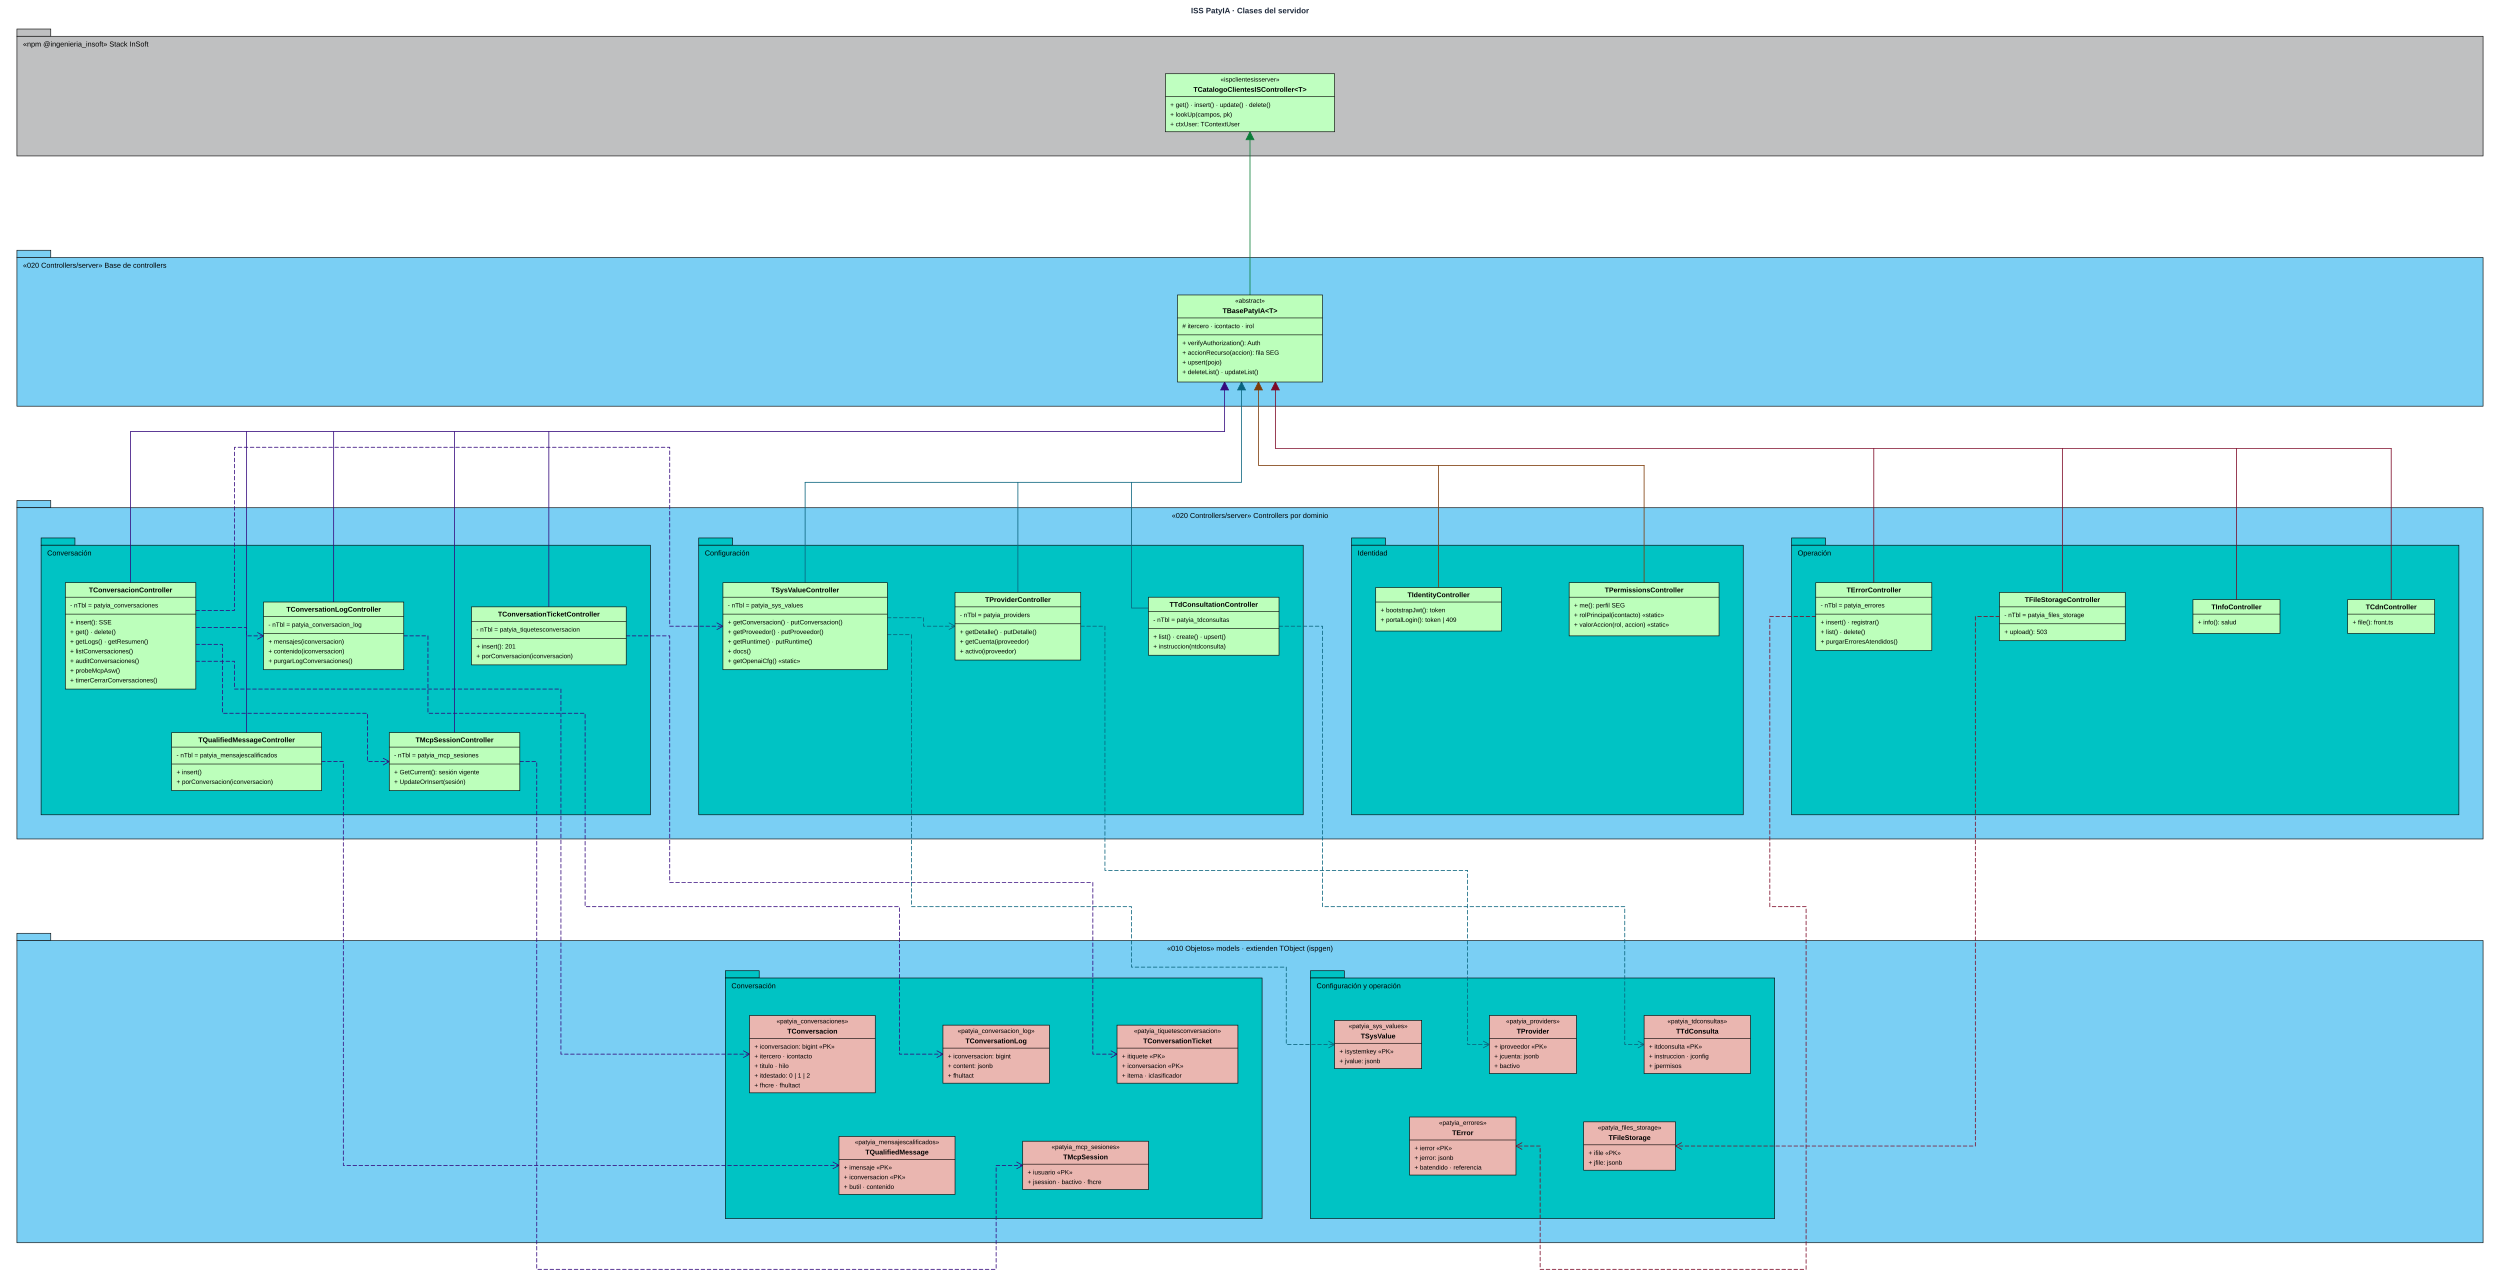
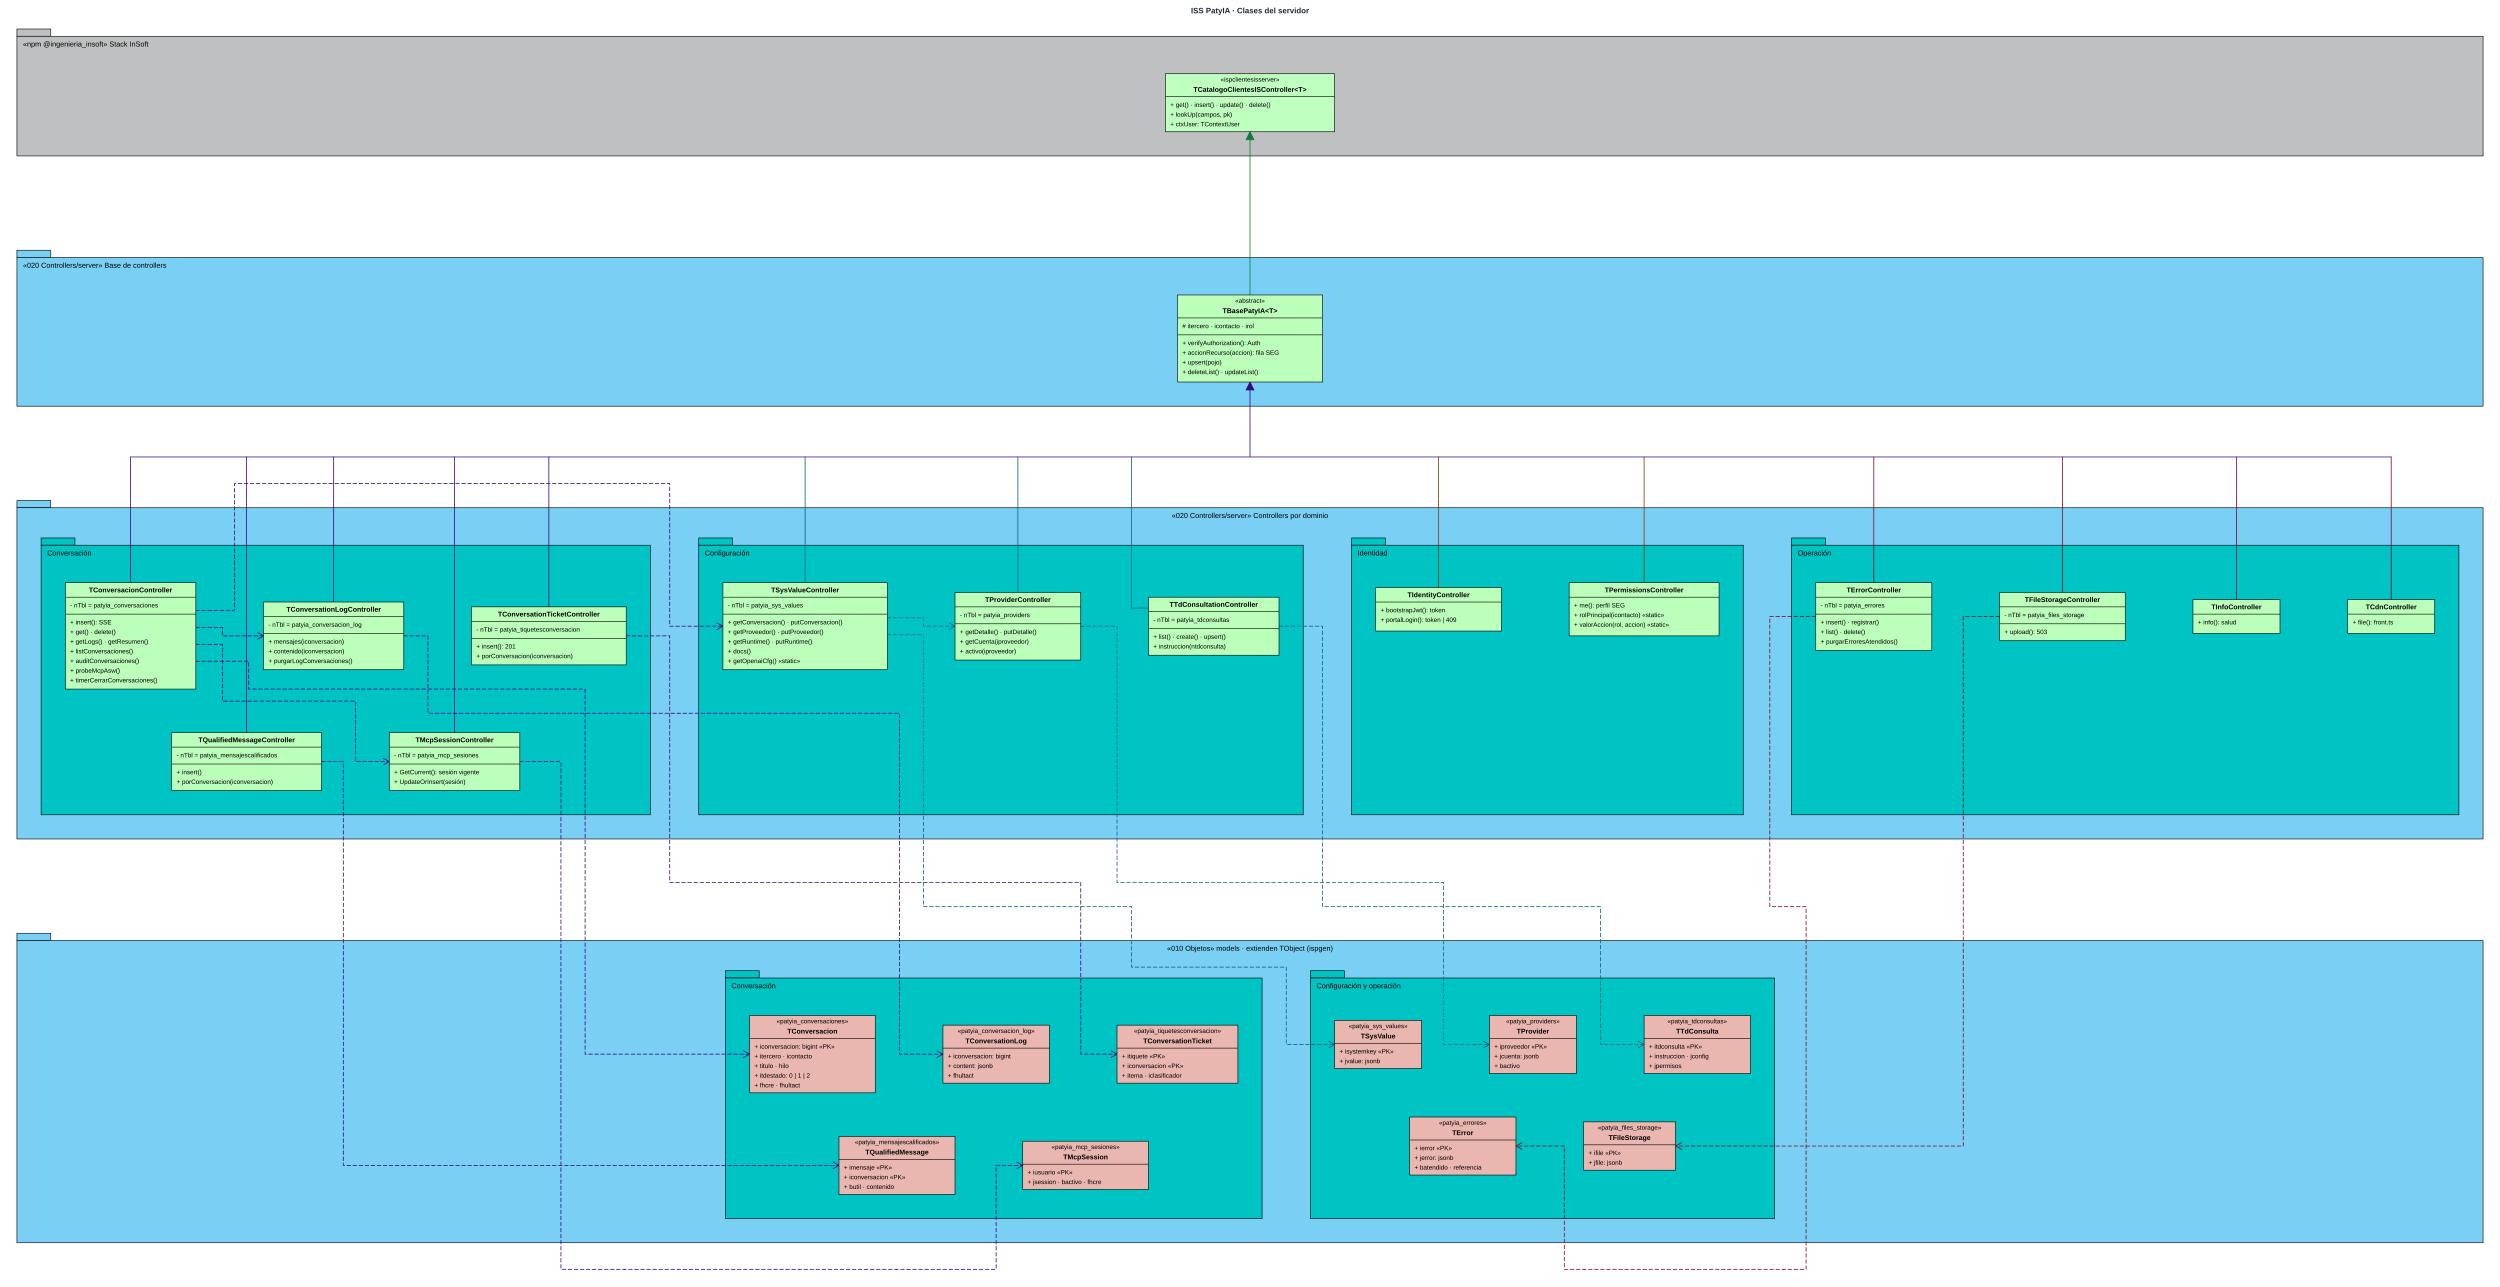
<svg xmlns="http://www.w3.org/2000/svg" style="background:#FFFFFF" part="canvas" class="cls-svg" role="img" viewBox="0 0 4136 2128" preserveAspectRatio="xMidYMid meet" aria-label="ISS PatyIA · Clases del servidor">
  <text x="2068" y="22" text-anchor="middle" fill="#1e293b" font-size="13" font-weight="600" font-family="Tahoma,Arial,sans-serif">ISS PatyIA · Clases del servidor</text>
  <g class="cls-pkgs">
    <rect x="28" y="48" width="56" height="12" fill="#BFC0C1" stroke="#000000" stroke-width="1" class="cls-pkg__tab" />
    <rect x="28" y="60" width="4080" height="198" fill="#BFC0C1" stroke="#000000" stroke-width="1" class="cls-pkg" />
    <text x="38" y="77" text-anchor="start" fill="#000000" font-size="12" font-family="Tahoma,Arial,sans-serif">«npm @ingenieria_insoft» Stack InSoft</text>
    <rect x="28" y="414" width="56" height="12" fill="#7ACFF4" stroke="#000000" stroke-width="1" class="cls-pkg__tab" />
    <rect x="28" y="426" width="4080" height="246" fill="#7ACFF4" stroke="#000000" stroke-width="1" class="cls-pkg" />
    <text x="38" y="443" text-anchor="start" fill="#000000" font-size="12" font-family="Tahoma,Arial,sans-serif">«020 Controllers/server» Base de controllers</text>
    <rect x="28" y="828" width="56" height="12" fill="#7ACFF4" stroke="#000000" stroke-width="1" class="cls-pkg__tab" />
    <rect x="28" y="840" width="4080" height="548" fill="#7ACFF4" stroke="#000000" stroke-width="1" class="cls-pkg" />
    <text x="2068" y="857" text-anchor="middle" fill="#000000" font-size="12" font-family="Tahoma,Arial,sans-serif">«020 Controllers/server» Controllers por dominio</text>
    <rect x="28" y="1544" width="56" height="12" fill="#7ACFF4" stroke="#000000" stroke-width="1" class="cls-pkg__tab" />
    <rect x="28" y="1556" width="4080" height="500" fill="#7ACFF4" stroke="#000000" stroke-width="1" class="cls-pkg" />
    <text x="2068" y="1573" text-anchor="middle" fill="#000000" font-size="12" font-family="Tahoma,Arial,sans-serif">«010 Objetos» models · extienden TObject (ispgen)</text>
    <rect x="68" y="890" width="56" height="12" fill="#00C3C4" stroke="#000000" stroke-width="1" class="cls-pkg__tab" />
    <rect x="68" y="902" width="1008" height="446" fill="#00C3C4" stroke="#000000" stroke-width="1" class="cls-pkg" />
    <text x="78" y="919" text-anchor="start" fill="#000000" font-size="12" font-family="Tahoma,Arial,sans-serif">Conversación</text>
    <rect x="1156" y="890" width="56" height="12" fill="#00C3C4" stroke="#000000" stroke-width="1" class="cls-pkg__tab" />
    <rect x="1156" y="902" width="1000" height="446" fill="#00C3C4" stroke="#000000" stroke-width="1" class="cls-pkg" />
    <text x="1166" y="919" text-anchor="start" fill="#000000" font-size="12" font-family="Tahoma,Arial,sans-serif">Configuración</text>
    <rect x="2236" y="890" width="56" height="12" fill="#00C3C4" stroke="#000000" stroke-width="1" class="cls-pkg__tab" />
    <rect x="2236" y="902" width="648" height="446" fill="#00C3C4" stroke="#000000" stroke-width="1" class="cls-pkg" />
    <text x="2246" y="919" text-anchor="start" fill="#000000" font-size="12" font-family="Tahoma,Arial,sans-serif">Identidad</text>
    <rect x="2964" y="890" width="56" height="12" fill="#00C3C4" stroke="#000000" stroke-width="1" class="cls-pkg__tab" />
    <rect x="2964" y="902" width="1104" height="446" fill="#00C3C4" stroke="#000000" stroke-width="1" class="cls-pkg" />
    <text x="2974" y="919" text-anchor="start" fill="#000000" font-size="12" font-family="Tahoma,Arial,sans-serif">Operación</text>
    <rect x="1200" y="1606" width="56" height="12" fill="#00C3C4" stroke="#000000" stroke-width="1" class="cls-pkg__tab" />
    <rect x="1200" y="1618" width="888" height="398" fill="#00C3C4" stroke="#000000" stroke-width="1" class="cls-pkg" />
    <text x="1210" y="1635" text-anchor="start" fill="#000000" font-size="12" font-family="Tahoma,Arial,sans-serif">Conversación</text>
    <rect x="2168" y="1606" width="56" height="12" fill="#00C3C4" stroke="#000000" stroke-width="1" class="cls-pkg__tab" />
    <rect x="2168" y="1618" width="768" height="398" fill="#00C3C4" stroke="#000000" stroke-width="1" class="cls-pkg" />
    <text x="2178" y="1635" text-anchor="start" fill="#000000" font-size="12" font-family="Tahoma,Arial,sans-serif">Configuración y operación</text>
  </g>
  <g class="cls-rel" data-edge-id="r0">
    <path d="M2068,488 V218" fill="none" stroke="#0a7d37" stroke-width="1.3" stroke-linejoin="round" stroke-linecap="round" class="cls-rel__path" />
    <polygon points="0,0 -13.2,-6.6 -13.2,6.6" fill="#0a7d37" stroke="#0a7d37" stroke-width="1.2" transform="translate(2068,218) rotate(270)" class="cls-rel__head" />
  </g>
  <g class="cls-rel" data-edge-id="r1">
-     <path d="M216,964 V714" fill="none" stroke="#350a7d" stroke-width="1.3" stroke-linejoin="round" stroke-linecap="round" class="cls-rel__path" />
+     <path d="M216,964 V756" fill="none" stroke="#350a7d" stroke-width="1.3" stroke-linejoin="round" stroke-linecap="round" class="cls-rel__path" />
  </g>
  <g class="cls-rel" data-edge-id="r2">
-     <path d="M552,996 V714" fill="none" stroke="#350a7d" stroke-width="1.3" stroke-linejoin="round" stroke-linecap="round" class="cls-rel__path" />
+     <path d="M552,996 V756" fill="none" stroke="#350a7d" stroke-width="1.3" stroke-linejoin="round" stroke-linecap="round" class="cls-rel__path" />
  </g>
  <g class="cls-rel" data-edge-id="r3">
-     <path d="M908,1004 V714" fill="none" stroke="#350a7d" stroke-width="1.3" stroke-linejoin="round" stroke-linecap="round" class="cls-rel__path" />
+     <path d="M908,1004 V756" fill="none" stroke="#350a7d" stroke-width="1.3" stroke-linejoin="round" stroke-linecap="round" class="cls-rel__path" />
  </g>
  <g class="cls-rel" data-edge-id="r4">
-     <path d="M408,1212 V714" fill="none" stroke="#350a7d" stroke-width="1.3" stroke-linejoin="round" stroke-linecap="round" class="cls-rel__path" />
+     <path d="M408,1212 V756" fill="none" stroke="#350a7d" stroke-width="1.3" stroke-linejoin="round" stroke-linecap="round" class="cls-rel__path" />
  </g>
  <g class="cls-rel" data-edge-id="r5">
-     <path d="M752,1212 V714" fill="none" stroke="#350a7d" stroke-width="1.3" stroke-linejoin="round" stroke-linecap="round" class="cls-rel__path" />
+     <path d="M752,1212 V756" fill="none" stroke="#350a7d" stroke-width="1.3" stroke-linejoin="round" stroke-linecap="round" class="cls-rel__path" />
  </g>
  <g class="cls-rel" data-edge-id="r6">
-     <path d="M1332,964 V798" fill="none" stroke="#0a647d" stroke-width="1.3" stroke-linejoin="round" stroke-linecap="round" class="cls-rel__path" />
+     <path d="M1332,964 V756" fill="none" stroke="#0a647d" stroke-width="1.3" stroke-linejoin="round" stroke-linecap="round" class="cls-rel__path" />
  </g>
  <g class="cls-rel" data-edge-id="r7">
-     <path d="M1684,980 V798" fill="none" stroke="#0a647d" stroke-width="1.3" stroke-linejoin="round" stroke-linecap="round" class="cls-rel__path" />
+     <path d="M1684,980 V756" fill="none" stroke="#0a647d" stroke-width="1.3" stroke-linejoin="round" stroke-linecap="round" class="cls-rel__path" />
  </g>
  <g class="cls-rel" data-edge-id="r8">
-     <path d="M1900,1006 H1872 V798" fill="none" stroke="#0a647d" stroke-width="1.3" stroke-linejoin="round" stroke-linecap="round" class="cls-rel__path" />
+     <path d="M1900,1006 H1872 V756" fill="none" stroke="#0a647d" stroke-width="1.3" stroke-linejoin="round" stroke-linecap="round" class="cls-rel__path" />
  </g>
  <g class="cls-rel" data-edge-id="r9">
-     <path d="M2380,972 V770" fill="none" stroke="#7d3c0a" stroke-width="1.3" stroke-linejoin="round" stroke-linecap="round" class="cls-rel__path" />
+     <path d="M2380,972 V756" fill="none" stroke="#7d3c0a" stroke-width="1.3" stroke-linejoin="round" stroke-linecap="round" class="cls-rel__path" />
  </g>
  <g class="cls-rel" data-edge-id="r10">
-     <path d="M2720,964 V770" fill="none" stroke="#7d3c0a" stroke-width="1.3" stroke-linejoin="round" stroke-linecap="round" class="cls-rel__path" />
+     <path d="M2720,964 V756" fill="none" stroke="#7d3c0a" stroke-width="1.3" stroke-linejoin="round" stroke-linecap="round" class="cls-rel__path" />
  </g>
  <g class="cls-rel" data-edge-id="r11">
-     <path d="M3100,964 V742" fill="none" stroke="#7d0a27" stroke-width="1.3" stroke-linejoin="round" stroke-linecap="round" class="cls-rel__path" />
+     <path d="M3100,964 V756" fill="none" stroke="#7d0a27" stroke-width="1.3" stroke-linejoin="round" stroke-linecap="round" class="cls-rel__path" />
  </g>
  <g class="cls-rel" data-edge-id="r12">
-     <path d="M3412,980 V742" fill="none" stroke="#7d0a27" stroke-width="1.3" stroke-linejoin="round" stroke-linecap="round" class="cls-rel__path" />
+     <path d="M3412,980 V756" fill="none" stroke="#7d0a27" stroke-width="1.3" stroke-linejoin="round" stroke-linecap="round" class="cls-rel__path" />
  </g>
  <g class="cls-rel" data-edge-id="r13">
-     <path d="M3700,992 V742" fill="none" stroke="#7d0a27" stroke-width="1.3" stroke-linejoin="round" stroke-linecap="round" class="cls-rel__path" />
+     <path d="M3700,992 V756" fill="none" stroke="#7d0a27" stroke-width="1.3" stroke-linejoin="round" stroke-linecap="round" class="cls-rel__path" />
  </g>
  <g class="cls-rel" data-edge-id="r14">
-     <path d="M3956,992 V742" fill="none" stroke="#7d0a27" stroke-width="1.3" stroke-linejoin="round" stroke-linecap="round" class="cls-rel__path" />
+     <path d="M3956,992 V756" fill="none" stroke="#7d0a27" stroke-width="1.3" stroke-linejoin="round" stroke-linecap="round" class="cls-rel__path" />
  </g>
  <g class="cls-rel" data-edge-id="r15">
-     <path d="M324,1038 H408 V1052 H436" fill="none" stroke="#350a7d" stroke-width="1.3" stroke-dasharray="6 4" stroke-linejoin="round" stroke-linecap="round" class="cls-rel__path" />
+     <path d="M324,1038 H368 V1052 H436" fill="none" stroke="#350a7d" stroke-width="1.3" stroke-dasharray="6 4" stroke-linejoin="round" stroke-linecap="round" class="cls-rel__path" />
    <polyline points="-9.9,-5.5 0,0 -9.9,5.5" fill="none" stroke="#350a7d" stroke-width="1.3" stroke-linejoin="round" stroke-linecap="round" transform="translate(436,1052) rotate(0)" class="cls-rel__head" />
  </g>
  <g class="cls-rel" data-edge-id="r16">
-     <path d="M324,1066 H368 V1180 H608 V1260 H644" fill="none" stroke="#350a7d" stroke-width="1.3" stroke-dasharray="6 4" stroke-linejoin="round" stroke-linecap="round" class="cls-rel__path" />
+     <path d="M324,1066 H368 V1160 H588 V1260 H644" fill="none" stroke="#350a7d" stroke-width="1.3" stroke-dasharray="6 4" stroke-linejoin="round" stroke-linecap="round" class="cls-rel__path" />
    <polyline points="-9.9,-5.5 0,0 -9.9,5.5" fill="none" stroke="#350a7d" stroke-width="1.3" stroke-linejoin="round" stroke-linecap="round" transform="translate(644,1260) rotate(0)" class="cls-rel__head" />
  </g>
  <g class="cls-rel" data-edge-id="r17">
-     <path d="M324,1010 H388 V740 H1108 V1036 H1196" fill="none" stroke="#350a7d" stroke-width="1.3" stroke-dasharray="6 4" stroke-linejoin="round" stroke-linecap="round" class="cls-rel__path" />
+     <path d="M324,1010 H388 V800 H1108 V1036 H1196" fill="none" stroke="#350a7d" stroke-width="1.3" stroke-dasharray="6 4" stroke-linejoin="round" stroke-linecap="round" class="cls-rel__path" />
    <polyline points="-9.9,-5.5 0,0 -9.9,5.5" fill="none" stroke="#350a7d" stroke-width="1.3" stroke-linejoin="round" stroke-linecap="round" transform="translate(1196,1036) rotate(0)" class="cls-rel__head" />
  </g>
  <g class="cls-rel" data-edge-id="r18">
    <path d="M1468,1022 H1528 V1036 H1580" fill="none" stroke="#0a647d" stroke-width="1.3" stroke-dasharray="6 4" stroke-linejoin="round" stroke-linecap="round" class="cls-rel__path" />
    <polyline points="-9.9,-5.5 0,0 -9.9,5.5" fill="none" stroke="#0a647d" stroke-width="1.3" stroke-linejoin="round" stroke-linecap="round" transform="translate(1580,1036) rotate(0)" class="cls-rel__head" />
  </g>
  <g class="cls-rel" data-edge-id="r19">
-     <path d="M324,1094 H388 V1140 H928 V1744 H1240" fill="none" stroke="#350a7d" stroke-width="1.3" stroke-dasharray="6 4" stroke-linejoin="round" stroke-linecap="round" class="cls-rel__path" />
+     <path d="M324,1094 H411.5 V1140 H968 V1744 H1240" fill="none" stroke="#350a7d" stroke-width="1.3" stroke-dasharray="6 4" stroke-linejoin="round" stroke-linecap="round" class="cls-rel__path" />
    <polyline points="-9.9,-5.5 0,0 -9.9,5.5" fill="none" stroke="#350a7d" stroke-width="1.3" stroke-linejoin="round" stroke-linecap="round" transform="translate(1240,1744) rotate(0)" class="cls-rel__head" />
  </g>
  <g class="cls-rel" data-edge-id="r20">
-     <path d="M668,1052 H708 V1180 H968 V1500 H1488 V1744 H1560" fill="none" stroke="#350a7d" stroke-width="1.3" stroke-dasharray="6 4" stroke-linejoin="round" stroke-linecap="round" class="cls-rel__path" />
+     <path d="M668,1052 H708 V1180 H1488 V1744 H1560" fill="none" stroke="#350a7d" stroke-width="1.3" stroke-dasharray="6 4" stroke-linejoin="round" stroke-linecap="round" class="cls-rel__path" />
    <polyline points="-9.9,-5.5 0,0 -9.9,5.5" fill="none" stroke="#350a7d" stroke-width="1.3" stroke-linejoin="round" stroke-linecap="round" transform="translate(1560,1744) rotate(0)" class="cls-rel__head" />
  </g>
  <g class="cls-rel" data-edge-id="r21">
-     <path d="M1036,1052 H1108 V1460 H1808 V1744 H1848" fill="none" stroke="#350a7d" stroke-width="1.3" stroke-dasharray="6 4" stroke-linejoin="round" stroke-linecap="round" class="cls-rel__path" />
+     <path d="M1036,1052 H1108 V1460 H1788 V1744 H1848" fill="none" stroke="#350a7d" stroke-width="1.3" stroke-dasharray="6 4" stroke-linejoin="round" stroke-linecap="round" class="cls-rel__path" />
    <polyline points="-9.9,-5.5 0,0 -9.9,5.5" fill="none" stroke="#350a7d" stroke-width="1.3" stroke-linejoin="round" stroke-linecap="round" transform="translate(1848,1744) rotate(0)" class="cls-rel__head" />
  </g>
  <g class="cls-rel" data-edge-id="r22">
    <path d="M532,1260 H568 V1928 H1388" fill="none" stroke="#350a7d" stroke-width="1.3" stroke-dasharray="6 4" stroke-linejoin="round" stroke-linecap="round" class="cls-rel__path" />
    <polyline points="-9.9,-5.5 0,0 -9.9,5.5" fill="none" stroke="#350a7d" stroke-width="1.3" stroke-linejoin="round" stroke-linecap="round" transform="translate(1388,1928) rotate(0)" class="cls-rel__head" />
  </g>
  <g class="cls-rel" data-edge-id="r23">
-     <path d="M860,1260 H888 V2100 H1648 V1928 H1692" fill="none" stroke="#350a7d" stroke-width="1.3" stroke-dasharray="6 4" stroke-linejoin="round" stroke-linecap="round" class="cls-rel__path" />
+     <path d="M860,1260 H928 V2100 H1648 V1928 H1692" fill="none" stroke="#350a7d" stroke-width="1.3" stroke-dasharray="6 4" stroke-linejoin="round" stroke-linecap="round" class="cls-rel__path" />
    <polyline points="-9.9,-5.5 0,0 -9.9,5.5" fill="none" stroke="#350a7d" stroke-width="1.3" stroke-linejoin="round" stroke-linecap="round" transform="translate(1692,1928) rotate(0)" class="cls-rel__head" />
  </g>
  <g class="cls-rel" data-edge-id="r24">
-     <path d="M1468,1050 H1508 V1500 H1872 V1600 H2128 V1728 H2208" fill="none" stroke="#0a647d" stroke-width="1.3" stroke-dasharray="6 4" stroke-linejoin="round" stroke-linecap="round" class="cls-rel__path" />
+     <path d="M1468,1050 H1528 V1500 H1872 V1600 H2128 V1728 H2208" fill="none" stroke="#0a647d" stroke-width="1.3" stroke-dasharray="6 4" stroke-linejoin="round" stroke-linecap="round" class="cls-rel__path" />
    <polyline points="-9.9,-5.5 0,0 -9.9,5.5" fill="none" stroke="#0a647d" stroke-width="1.3" stroke-linejoin="round" stroke-linecap="round" transform="translate(2208,1728) rotate(0)" class="cls-rel__head" />
  </g>
  <g class="cls-rel" data-edge-id="r25">
-     <path d="M1788,1036 H1828 V1440 H2428 V1728 H2464" fill="none" stroke="#0a647d" stroke-width="1.3" stroke-dasharray="6 4" stroke-linejoin="round" stroke-linecap="round" class="cls-rel__path" />
+     <path d="M1788,1036 H1848 V1460 H2388 V1728 H2464" fill="none" stroke="#0a647d" stroke-width="1.3" stroke-dasharray="6 4" stroke-linejoin="round" stroke-linecap="round" class="cls-rel__path" />
    <polyline points="-9.9,-5.5 0,0 -9.9,5.5" fill="none" stroke="#0a647d" stroke-width="1.3" stroke-linejoin="round" stroke-linecap="round" transform="translate(2464,1728) rotate(0)" class="cls-rel__head" />
  </g>
  <g class="cls-rel" data-edge-id="r26">
-     <path d="M2116,1036 H2188 V1500 H2688 V1728 H2720" fill="none" stroke="#0a647d" stroke-width="1.3" stroke-dasharray="6 4" stroke-linejoin="round" stroke-linecap="round" class="cls-rel__path" />
+     <path d="M2116,1036 H2188 V1500 H2648 V1728 H2720" fill="none" stroke="#0a647d" stroke-width="1.3" stroke-dasharray="6 4" stroke-linejoin="round" stroke-linecap="round" class="cls-rel__path" />
    <polyline points="-9.9,-5.5 0,0 -9.9,5.5" fill="none" stroke="#0a647d" stroke-width="1.3" stroke-linejoin="round" stroke-linecap="round" transform="translate(2720,1728) rotate(0)" class="cls-rel__head" />
  </g>
  <g class="cls-rel" data-edge-id="r27">
-     <path d="M3004,1020 H2928 V1500 H2988 V2100 H2548 V1896 H2508" fill="none" stroke="#7d0a27" stroke-width="1.3" stroke-dasharray="6 4" stroke-linejoin="round" stroke-linecap="round" class="cls-rel__path" />
+     <path d="M3004,1020 H2928 V1500 H2988 V2100 H2588 V1896 H2508" fill="none" stroke="#7d0a27" stroke-width="1.3" stroke-dasharray="6 4" stroke-linejoin="round" stroke-linecap="round" class="cls-rel__path" />
    <polyline points="-9.9,-5.5 0,0 -9.9,5.5" fill="none" stroke="#7d0a27" stroke-width="1.3" stroke-linejoin="round" stroke-linecap="round" transform="translate(2508,1896) rotate(180)" class="cls-rel__head" />
  </g>
  <g class="cls-rel" data-edge-id="r28">
-     <path d="M3308,1020 H3268 V1896 H2772" fill="none" stroke="#7d0a27" stroke-width="1.3" stroke-dasharray="6 4" stroke-linejoin="round" stroke-linecap="round" class="cls-rel__path" />
+     <path d="M3308,1020 H3248 V1896 H2772" fill="none" stroke="#7d0a27" stroke-width="1.3" stroke-dasharray="6 4" stroke-linejoin="round" stroke-linecap="round" class="cls-rel__path" />
    <polyline points="-9.9,-5.5 0,0 -9.9,5.5" fill="none" stroke="#7d0a27" stroke-width="1.3" stroke-linejoin="round" stroke-linecap="round" transform="translate(2772,1896) rotate(180)" class="cls-rel__head" />
  </g>
-   <g class="cls-rel" data-edge-id="base::pkg-conv::bus">
-     <path d="M216,714 H2026 H2026 V632" fill="none" stroke="#350a7d" stroke-width="1.3" stroke-linejoin="round" stroke-linecap="round" class="cls-rel__path" />
-     <polygon points="0,0 -13.2,-6.6 -13.2,6.6" fill="#350a7d" stroke="#350a7d" stroke-width="1.2" transform="translate(2026,632) rotate(270)" class="cls-rel__head" />
-   </g>
-   <g class="cls-rel" data-edge-id="base::pkg-cfg::bus">
-     <path d="M1332,798 H2054 H2054 V632" fill="none" stroke="#0a647d" stroke-width="1.3" stroke-linejoin="round" stroke-linecap="round" class="cls-rel__path" />
-     <polygon points="0,0 -13.2,-6.6 -13.2,6.6" fill="#0a647d" stroke="#0a647d" stroke-width="1.2" transform="translate(2054,632) rotate(270)" class="cls-rel__head" />
-   </g>
-   <g class="cls-rel" data-edge-id="base::pkg-ident::bus">
-     <path d="M2082,770 H2720 H2082 V632" fill="none" stroke="#7d3c0a" stroke-width="1.3" stroke-linejoin="round" stroke-linecap="round" class="cls-rel__path" />
-     <polygon points="0,0 -13.2,-6.6 -13.2,6.6" fill="#7d3c0a" stroke="#7d3c0a" stroke-width="1.2" transform="translate(2082,632) rotate(270)" class="cls-rel__head" />
-   </g>
-   <g class="cls-rel" data-edge-id="base::pkg-ops::bus">
-     <path d="M2110,742 H3956 H2110 V632" fill="none" stroke="#7d0a27" stroke-width="1.3" stroke-linejoin="round" stroke-linecap="round" class="cls-rel__path" />
-     <polygon points="0,0 -13.2,-6.6 -13.2,6.6" fill="#7d0a27" stroke="#7d0a27" stroke-width="1.2" transform="translate(2110,632) rotate(270)" class="cls-rel__head" />
+   <g class="cls-rel" data-edge-id="base::bus">
+     <path d="M216,756 H3956 H2068 V632" fill="none" stroke="#350a7d" stroke-width="1.3" stroke-linejoin="round" stroke-linecap="round" class="cls-rel__path" />
+     <polygon points="0,0 -13.2,-6.6 -13.2,6.6" fill="#350a7d" stroke="#350a7d" stroke-width="1.2" transform="translate(2068,632) rotate(270)" class="cls-rel__head" />
  </g>
  <g class="cls-node cls-node--vp" data-node-id="catalogo">
    <rect x="1928" y="122" width="280" height="96" fill="#BFFFC0" stroke="#000000" stroke-width="1" class="cls-node__box" />
    <line x1="1928" y1="160" x2="2208" y2="160" stroke="#000000" stroke-width="1" class="cls-node__divider" />
    <text x="2068" y="135" text-anchor="middle" fill="#000000" font-size="10.5" font-family="Tahoma,Arial,sans-serif">«ispclientesisserver»</text>
    <text x="2068" y="152" text-anchor="middle" fill="#000000" font-size="11.5" font-weight="700" font-family="Tahoma,Arial,sans-serif">TCatalogoClientesISController&lt;T&gt;</text>
    <text x="1936" y="174" dominant-baseline="middle" fill="#000000" font-size="10.5" font-family="Tahoma,Arial,sans-serif">+ get() · insert() · update() · delete()</text>
    <text x="1936" y="190" dominant-baseline="middle" fill="#000000" font-size="10.5" font-family="Tahoma,Arial,sans-serif">+ lookUp(campos, pk)</text>
    <text x="1936" y="206" dominant-baseline="middle" fill="#000000" font-size="10.5" font-family="Tahoma,Arial,sans-serif">+ ctxUser: TContextUser</text>
  </g>
  <g class="cls-node cls-node--vp" data-node-id="base">
    <rect x="1948" y="488" width="240" height="144" fill="#BCFFBB" stroke="#000000" stroke-width="1" class="cls-node__box" />
    <line x1="1948" y1="526" x2="2188" y2="526" stroke="#000000" stroke-width="1" class="cls-node__divider" />
    <line x1="1948" y1="554" x2="2188" y2="554" stroke="#000000" stroke-width="1" class="cls-node__divider" />
    <text x="2068" y="501" text-anchor="middle" fill="#000000" font-size="10.5" font-family="Tahoma,Arial,sans-serif">«abstract»</text>
    <text x="2068" y="518" text-anchor="middle" fill="#000000" font-size="11.5" font-weight="700" font-family="Tahoma,Arial,sans-serif">TBasePatyIA&lt;T&gt;</text>
    <text x="1956" y="540" dominant-baseline="middle" fill="#000000" font-size="10.5" font-family="Tahoma,Arial,sans-serif"># itercero · icontacto · irol</text>
    <text x="1956" y="568" dominant-baseline="middle" fill="#000000" font-size="10.5" font-family="Tahoma,Arial,sans-serif">+ verifyAuthorization(): Auth</text>
    <text x="1956" y="584" dominant-baseline="middle" fill="#000000" font-size="10.5" font-family="Tahoma,Arial,sans-serif">+ accionRecurso(accion): fila SEG</text>
    <text x="1956" y="600" dominant-baseline="middle" fill="#000000" font-size="10.5" font-family="Tahoma,Arial,sans-serif">+ upsert(pojo)</text>
    <text x="1956" y="616" dominant-baseline="middle" fill="#000000" font-size="10.5" font-family="Tahoma,Arial,sans-serif">+ deleteList() · updateList()</text>
  </g>
  <g class="cls-node cls-node--vp" data-node-id="conv">
    <rect x="108" y="964" width="216" height="176" fill="#BCFFBB" stroke="#000000" stroke-width="1" class="cls-node__box" />
    <line x1="108" y1="988" x2="324" y2="988" stroke="#000000" stroke-width="1" class="cls-node__divider" />
    <line x1="108" y1="1016" x2="324" y2="1016" stroke="#000000" stroke-width="1" class="cls-node__divider" />
    <text x="216" y="980" text-anchor="middle" fill="#000000" font-size="11.5" font-weight="700" font-family="Tahoma,Arial,sans-serif">TConversacionController</text>
    <text x="116" y="1002" dominant-baseline="middle" fill="#000000" font-size="10.5" font-family="Tahoma,Arial,sans-serif">- nTbl = patyia_conversaciones</text>
    <text x="116" y="1030" dominant-baseline="middle" fill="#000000" font-size="10.5" font-family="Tahoma,Arial,sans-serif">+ insert(): SSE</text>
    <text x="116" y="1046" dominant-baseline="middle" fill="#000000" font-size="10.5" font-family="Tahoma,Arial,sans-serif">+ get() · delete()</text>
    <text x="116" y="1062" dominant-baseline="middle" fill="#000000" font-size="10.5" font-family="Tahoma,Arial,sans-serif">+ getLogs() · getResumen()</text>
    <text x="116" y="1078" dominant-baseline="middle" fill="#000000" font-size="10.5" font-family="Tahoma,Arial,sans-serif">+ listConversaciones()</text>
    <text x="116" y="1094" dominant-baseline="middle" fill="#000000" font-size="10.5" font-family="Tahoma,Arial,sans-serif">+ auditConversaciones()</text>
    <text x="116" y="1110" dominant-baseline="middle" fill="#000000" font-size="10.5" font-family="Tahoma,Arial,sans-serif">+ probeMcpAsw()</text>
    <text x="116" y="1126" dominant-baseline="middle" fill="#000000" font-size="10.5" font-family="Tahoma,Arial,sans-serif">+ timerCerrarConversaciones()</text>
  </g>
  <g class="cls-node cls-node--vp" data-node-id="log">
    <rect x="436" y="996" width="232" height="112" fill="#BCFFBB" stroke="#000000" stroke-width="1" class="cls-node__box" />
    <line x1="436" y1="1020" x2="668" y2="1020" stroke="#000000" stroke-width="1" class="cls-node__divider" />
    <line x1="436" y1="1048" x2="668" y2="1048" stroke="#000000" stroke-width="1" class="cls-node__divider" />
    <text x="552" y="1012" text-anchor="middle" fill="#000000" font-size="11.5" font-weight="700" font-family="Tahoma,Arial,sans-serif">TConversationLogController</text>
    <text x="444" y="1034" dominant-baseline="middle" fill="#000000" font-size="10.5" font-family="Tahoma,Arial,sans-serif">- nTbl = patyia_conversacion_log</text>
    <text x="444" y="1062" dominant-baseline="middle" fill="#000000" font-size="10.5" font-family="Tahoma,Arial,sans-serif">+ mensajes(iconversacion)</text>
    <text x="444" y="1078" dominant-baseline="middle" fill="#000000" font-size="10.5" font-family="Tahoma,Arial,sans-serif">+ contenido(iconversacion)</text>
    <text x="444" y="1094" dominant-baseline="middle" fill="#000000" font-size="10.5" font-family="Tahoma,Arial,sans-serif">+ purgarLogConversaciones()</text>
  </g>
  <g class="cls-node cls-node--vp" data-node-id="tiq">
    <rect x="780" y="1004" width="256" height="96" fill="#BCFFBB" stroke="#000000" stroke-width="1" class="cls-node__box" />
    <line x1="780" y1="1028" x2="1036" y2="1028" stroke="#000000" stroke-width="1" class="cls-node__divider" />
    <line x1="780" y1="1056" x2="1036" y2="1056" stroke="#000000" stroke-width="1" class="cls-node__divider" />
    <text x="908" y="1020" text-anchor="middle" fill="#000000" font-size="11.5" font-weight="700" font-family="Tahoma,Arial,sans-serif">TConversationTicketController</text>
    <text x="788" y="1042" dominant-baseline="middle" fill="#000000" font-size="10.5" font-family="Tahoma,Arial,sans-serif">- nTbl = patyia_tiquetesconversacion</text>
    <text x="788" y="1070" dominant-baseline="middle" fill="#000000" font-size="10.5" font-family="Tahoma,Arial,sans-serif">+ insert(): 201</text>
    <text x="788" y="1086" dominant-baseline="middle" fill="#000000" font-size="10.5" font-family="Tahoma,Arial,sans-serif">+ porConversacion(iconversacion)</text>
  </g>
  <g class="cls-node cls-node--vp" data-node-id="msg">
    <rect x="284" y="1212" width="248" height="96" fill="#BCFFBB" stroke="#000000" stroke-width="1" class="cls-node__box" />
    <line x1="284" y1="1236" x2="532" y2="1236" stroke="#000000" stroke-width="1" class="cls-node__divider" />
    <line x1="284" y1="1264" x2="532" y2="1264" stroke="#000000" stroke-width="1" class="cls-node__divider" />
    <text x="408" y="1228" text-anchor="middle" fill="#000000" font-size="11.5" font-weight="700" font-family="Tahoma,Arial,sans-serif">TQualifiedMessageController</text>
    <text x="292" y="1250" dominant-baseline="middle" fill="#000000" font-size="10.5" font-family="Tahoma,Arial,sans-serif">- nTbl = patyia_mensajescalificados</text>
    <text x="292" y="1278" dominant-baseline="middle" fill="#000000" font-size="10.5" font-family="Tahoma,Arial,sans-serif">+ insert()</text>
    <text x="292" y="1294" dominant-baseline="middle" fill="#000000" font-size="10.5" font-family="Tahoma,Arial,sans-serif">+ porConversacion(iconversacion)</text>
  </g>
  <g class="cls-node cls-node--vp" data-node-id="mcp">
    <rect x="644" y="1212" width="216" height="96" fill="#BCFFBB" stroke="#000000" stroke-width="1" class="cls-node__box" />
    <line x1="644" y1="1236" x2="860" y2="1236" stroke="#000000" stroke-width="1" class="cls-node__divider" />
    <line x1="644" y1="1264" x2="860" y2="1264" stroke="#000000" stroke-width="1" class="cls-node__divider" />
    <text x="752" y="1228" text-anchor="middle" fill="#000000" font-size="11.5" font-weight="700" font-family="Tahoma,Arial,sans-serif">TMcpSessionController</text>
    <text x="652" y="1250" dominant-baseline="middle" fill="#000000" font-size="10.5" font-family="Tahoma,Arial,sans-serif">- nTbl = patyia_mcp_sesiones</text>
    <text x="652" y="1278" dominant-baseline="middle" fill="#000000" font-size="10.5" font-family="Tahoma,Arial,sans-serif">+ GetCurrent(): sesión vigente</text>
    <text x="652" y="1294" dominant-baseline="middle" fill="#000000" font-size="10.5" font-family="Tahoma,Arial,sans-serif">+ UpdateOrInsert(sesión)</text>
  </g>
  <g class="cls-node cls-node--vp" data-node-id="sys">
    <rect x="1196" y="964" width="272" height="144" fill="#BCFFBB" stroke="#000000" stroke-width="1" class="cls-node__box" />
    <line x1="1196" y1="988" x2="1468" y2="988" stroke="#000000" stroke-width="1" class="cls-node__divider" />
    <line x1="1196" y1="1016" x2="1468" y2="1016" stroke="#000000" stroke-width="1" class="cls-node__divider" />
    <text x="1332" y="980" text-anchor="middle" fill="#000000" font-size="11.5" font-weight="700" font-family="Tahoma,Arial,sans-serif">TSysValueController</text>
    <text x="1204" y="1002" dominant-baseline="middle" fill="#000000" font-size="10.5" font-family="Tahoma,Arial,sans-serif">- nTbl = patyia_sys_values</text>
    <text x="1204" y="1030" dominant-baseline="middle" fill="#000000" font-size="10.5" font-family="Tahoma,Arial,sans-serif">+ getConversacion() · putConversacion()</text>
    <text x="1204" y="1046" dominant-baseline="middle" fill="#000000" font-size="10.5" font-family="Tahoma,Arial,sans-serif">+ getProveedor() · putProveedor()</text>
    <text x="1204" y="1062" dominant-baseline="middle" fill="#000000" font-size="10.5" font-family="Tahoma,Arial,sans-serif">+ getRuntime() · putRuntime()</text>
    <text x="1204" y="1078" dominant-baseline="middle" fill="#000000" font-size="10.5" font-family="Tahoma,Arial,sans-serif">+ docs()</text>
    <text x="1204" y="1094" dominant-baseline="middle" fill="#000000" font-size="10.5" font-family="Tahoma,Arial,sans-serif">+ getOpenaiCfg() «static»</text>
  </g>
  <g class="cls-node cls-node--vp" data-node-id="prov">
    <rect x="1580" y="980" width="208" height="112" fill="#BCFFBB" stroke="#000000" stroke-width="1" class="cls-node__box" />
    <line x1="1580" y1="1004" x2="1788" y2="1004" stroke="#000000" stroke-width="1" class="cls-node__divider" />
    <line x1="1580" y1="1032" x2="1788" y2="1032" stroke="#000000" stroke-width="1" class="cls-node__divider" />
    <text x="1684" y="996" text-anchor="middle" fill="#000000" font-size="11.5" font-weight="700" font-family="Tahoma,Arial,sans-serif">TProviderController</text>
    <text x="1588" y="1018" dominant-baseline="middle" fill="#000000" font-size="10.5" font-family="Tahoma,Arial,sans-serif">- nTbl = patyia_providers</text>
    <text x="1588" y="1046" dominant-baseline="middle" fill="#000000" font-size="10.5" font-family="Tahoma,Arial,sans-serif">+ getDetalle() · putDetalle()</text>
    <text x="1588" y="1062" dominant-baseline="middle" fill="#000000" font-size="10.5" font-family="Tahoma,Arial,sans-serif">+ getCuenta(iproveedor)</text>
    <text x="1588" y="1078" dominant-baseline="middle" fill="#000000" font-size="10.5" font-family="Tahoma,Arial,sans-serif">+ activo(iproveedor)</text>
  </g>
  <g class="cls-node cls-node--vp" data-node-id="td">
    <rect x="1900" y="988" width="216" height="96" fill="#BCFFBB" stroke="#000000" stroke-width="1" class="cls-node__box" />
    <line x1="1900" y1="1012" x2="2116" y2="1012" stroke="#000000" stroke-width="1" class="cls-node__divider" />
    <line x1="1900" y1="1040" x2="2116" y2="1040" stroke="#000000" stroke-width="1" class="cls-node__divider" />
    <text x="2008" y="1004" text-anchor="middle" fill="#000000" font-size="11.5" font-weight="700" font-family="Tahoma,Arial,sans-serif">TTdConsultationController</text>
    <text x="1908" y="1026" dominant-baseline="middle" fill="#000000" font-size="10.5" font-family="Tahoma,Arial,sans-serif">- nTbl = patyia_tdconsultas</text>
    <text x="1908" y="1054" dominant-baseline="middle" fill="#000000" font-size="10.5" font-family="Tahoma,Arial,sans-serif">+ list() · create() · upsert()</text>
    <text x="1908" y="1070" dominant-baseline="middle" fill="#000000" font-size="10.5" font-family="Tahoma,Arial,sans-serif">+ instruccion(ntdconsulta)</text>
  </g>
  <g class="cls-node cls-node--vp" data-node-id="ident">
    <rect x="2276" y="972" width="208" height="72" fill="#BCFFBB" stroke="#000000" stroke-width="1" class="cls-node__box" />
    <line x1="2276" y1="996" x2="2484" y2="996" stroke="#000000" stroke-width="1" class="cls-node__divider" />
    <text x="2380" y="988" text-anchor="middle" fill="#000000" font-size="11.5" font-weight="700" font-family="Tahoma,Arial,sans-serif">TIdentityController</text>
    <text x="2284" y="1010" dominant-baseline="middle" fill="#000000" font-size="10.5" font-family="Tahoma,Arial,sans-serif">+ bootstrapJwt(): token</text>
    <text x="2284" y="1026" dominant-baseline="middle" fill="#000000" font-size="10.5" font-family="Tahoma,Arial,sans-serif">+ portalLogin(): token | 409</text>
  </g>
  <g class="cls-node cls-node--vp" data-node-id="perm">
    <rect x="2596" y="964" width="248" height="88" fill="#BCFFBB" stroke="#000000" stroke-width="1" class="cls-node__box" />
    <line x1="2596" y1="988" x2="2844" y2="988" stroke="#000000" stroke-width="1" class="cls-node__divider" />
    <text x="2720" y="980" text-anchor="middle" fill="#000000" font-size="11.5" font-weight="700" font-family="Tahoma,Arial,sans-serif">TPermissionsController</text>
    <text x="2604" y="1002" dominant-baseline="middle" fill="#000000" font-size="10.5" font-family="Tahoma,Arial,sans-serif">+ me(): perfil SEG</text>
    <text x="2604" y="1018" dominant-baseline="middle" fill="#000000" font-size="10.5" font-family="Tahoma,Arial,sans-serif">+ rolPrincipal(icontacto) «static»</text>
    <text x="2604" y="1034" dominant-baseline="middle" fill="#000000" font-size="10.5" font-family="Tahoma,Arial,sans-serif">+ valorAccion(rol, accion) «static»</text>
  </g>
  <g class="cls-node cls-node--vp" data-node-id="err">
    <rect x="3004" y="964" width="192" height="112" fill="#BCFFBB" stroke="#000000" stroke-width="1" class="cls-node__box" />
    <line x1="3004" y1="988" x2="3196" y2="988" stroke="#000000" stroke-width="1" class="cls-node__divider" />
    <line x1="3004" y1="1016" x2="3196" y2="1016" stroke="#000000" stroke-width="1" class="cls-node__divider" />
    <text x="3100" y="980" text-anchor="middle" fill="#000000" font-size="11.5" font-weight="700" font-family="Tahoma,Arial,sans-serif">TErrorController</text>
    <text x="3012" y="1002" dominant-baseline="middle" fill="#000000" font-size="10.5" font-family="Tahoma,Arial,sans-serif">- nTbl = patyia_errores</text>
    <text x="3012" y="1030" dominant-baseline="middle" fill="#000000" font-size="10.5" font-family="Tahoma,Arial,sans-serif">+ insert() · registrar()</text>
    <text x="3012" y="1046" dominant-baseline="middle" fill="#000000" font-size="10.5" font-family="Tahoma,Arial,sans-serif">+ list() · delete()</text>
    <text x="3012" y="1062" dominant-baseline="middle" fill="#000000" font-size="10.5" font-family="Tahoma,Arial,sans-serif">+ purgarErroresAtendidos()</text>
  </g>
  <g class="cls-node cls-node--vp" data-node-id="file">
    <rect x="3308" y="980" width="208" height="80" fill="#BCFFBB" stroke="#000000" stroke-width="1" class="cls-node__box" />
    <line x1="3308" y1="1004" x2="3516" y2="1004" stroke="#000000" stroke-width="1" class="cls-node__divider" />
    <line x1="3308" y1="1032" x2="3516" y2="1032" stroke="#000000" stroke-width="1" class="cls-node__divider" />
    <text x="3412" y="996" text-anchor="middle" fill="#000000" font-size="11.5" font-weight="700" font-family="Tahoma,Arial,sans-serif">TFileStorageController</text>
    <text x="3316" y="1018" dominant-baseline="middle" fill="#000000" font-size="10.5" font-family="Tahoma,Arial,sans-serif">- nTbl = patyia_files_storage</text>
    <text x="3316" y="1046" dominant-baseline="middle" fill="#000000" font-size="10.5" font-family="Tahoma,Arial,sans-serif">+ upload(): 503</text>
  </g>
  <g class="cls-node cls-node--vp" data-node-id="info">
    <rect x="3628" y="992" width="144" height="56" fill="#BCFFBB" stroke="#000000" stroke-width="1" class="cls-node__box" />
    <line x1="3628" y1="1016" x2="3772" y2="1016" stroke="#000000" stroke-width="1" class="cls-node__divider" />
    <text x="3700" y="1008" text-anchor="middle" fill="#000000" font-size="11.5" font-weight="700" font-family="Tahoma,Arial,sans-serif">TInfoController</text>
    <text x="3636" y="1030" dominant-baseline="middle" fill="#000000" font-size="10.5" font-family="Tahoma,Arial,sans-serif">+ info(): salud</text>
  </g>
  <g class="cls-node cls-node--vp" data-node-id="cdn">
    <rect x="3884" y="992" width="144" height="56" fill="#BCFFBB" stroke="#000000" stroke-width="1" class="cls-node__box" />
    <line x1="3884" y1="1016" x2="4028" y2="1016" stroke="#000000" stroke-width="1" class="cls-node__divider" />
    <text x="3956" y="1008" text-anchor="middle" fill="#000000" font-size="11.5" font-weight="700" font-family="Tahoma,Arial,sans-serif">TCdnController</text>
    <text x="3892" y="1030" dominant-baseline="middle" fill="#000000" font-size="10.5" font-family="Tahoma,Arial,sans-serif">+ file(): front.ts</text>
  </g>
  <g class="cls-node cls-node--vp" data-node-id="m_conv">
    <rect x="1240" y="1680" width="208" height="128" fill="#EAB6B0" stroke="#000000" stroke-width="1" class="cls-node__box" />
    <line x1="1240" y1="1718" x2="1448" y2="1718" stroke="#000000" stroke-width="1" class="cls-node__divider" />
    <text x="1344" y="1693" text-anchor="middle" fill="#000000" font-size="10.5" font-family="Tahoma,Arial,sans-serif">«patyia_conversaciones»</text>
    <text x="1344" y="1710" text-anchor="middle" fill="#000000" font-size="11.5" font-weight="700" font-family="Tahoma,Arial,sans-serif">TConversacion</text>
    <text x="1248" y="1732" dominant-baseline="middle" fill="#000000" font-size="10.5" font-family="Tahoma,Arial,sans-serif">+ iconversacion: bigint «PK»</text>
    <text x="1248" y="1748" dominant-baseline="middle" fill="#000000" font-size="10.5" font-family="Tahoma,Arial,sans-serif">+ itercero · icontacto</text>
    <text x="1248" y="1764" dominant-baseline="middle" fill="#000000" font-size="10.5" font-family="Tahoma,Arial,sans-serif">+ titulo · hilo</text>
    <text x="1248" y="1780" dominant-baseline="middle" fill="#000000" font-size="10.5" font-family="Tahoma,Arial,sans-serif">+ itdestado: 0 | 1 | 2</text>
    <text x="1248" y="1796" dominant-baseline="middle" fill="#000000" font-size="10.5" font-family="Tahoma,Arial,sans-serif">+ fhcre · fhultact</text>
  </g>
  <g class="cls-node cls-node--vp" data-node-id="m_log">
    <rect x="1560" y="1696" width="176" height="96" fill="#EAB6B0" stroke="#000000" stroke-width="1" class="cls-node__box" />
    <line x1="1560" y1="1734" x2="1736" y2="1734" stroke="#000000" stroke-width="1" class="cls-node__divider" />
    <text x="1648" y="1709" text-anchor="middle" fill="#000000" font-size="10.5" font-family="Tahoma,Arial,sans-serif">«patyia_conversacion_log»</text>
    <text x="1648" y="1726" text-anchor="middle" fill="#000000" font-size="11.5" font-weight="700" font-family="Tahoma,Arial,sans-serif">TConversationLog</text>
    <text x="1568" y="1748" dominant-baseline="middle" fill="#000000" font-size="10.5" font-family="Tahoma,Arial,sans-serif">+ iconversacion: bigint</text>
    <text x="1568" y="1764" dominant-baseline="middle" fill="#000000" font-size="10.5" font-family="Tahoma,Arial,sans-serif">+ content: jsonb</text>
    <text x="1568" y="1780" dominant-baseline="middle" fill="#000000" font-size="10.5" font-family="Tahoma,Arial,sans-serif">+ fhultact</text>
  </g>
  <g class="cls-node cls-node--vp" data-node-id="m_tiq">
    <rect x="1848" y="1696" width="200" height="96" fill="#EAB6B0" stroke="#000000" stroke-width="1" class="cls-node__box" />
    <line x1="1848" y1="1734" x2="2048" y2="1734" stroke="#000000" stroke-width="1" class="cls-node__divider" />
    <text x="1948" y="1709" text-anchor="middle" fill="#000000" font-size="10.5" font-family="Tahoma,Arial,sans-serif">«patyia_tiquetesconversacion»</text>
    <text x="1948" y="1726" text-anchor="middle" fill="#000000" font-size="11.5" font-weight="700" font-family="Tahoma,Arial,sans-serif">TConversationTicket</text>
    <text x="1856" y="1748" dominant-baseline="middle" fill="#000000" font-size="10.5" font-family="Tahoma,Arial,sans-serif">+ itiquete «PK»</text>
    <text x="1856" y="1764" dominant-baseline="middle" fill="#000000" font-size="10.5" font-family="Tahoma,Arial,sans-serif">+ iconversacion «PK»</text>
    <text x="1856" y="1780" dominant-baseline="middle" fill="#000000" font-size="10.5" font-family="Tahoma,Arial,sans-serif">+ itema · iclasificador</text>
  </g>
  <g class="cls-node cls-node--vp" data-node-id="m_msg">
    <rect x="1388" y="1880" width="192" height="96" fill="#EAB6B0" stroke="#000000" stroke-width="1" class="cls-node__box" />
    <line x1="1388" y1="1918" x2="1580" y2="1918" stroke="#000000" stroke-width="1" class="cls-node__divider" />
    <text x="1484" y="1893" text-anchor="middle" fill="#000000" font-size="10.5" font-family="Tahoma,Arial,sans-serif">«patyia_mensajescalificados»</text>
    <text x="1484" y="1910" text-anchor="middle" fill="#000000" font-size="11.5" font-weight="700" font-family="Tahoma,Arial,sans-serif">TQualifiedMessage</text>
    <text x="1396" y="1932" dominant-baseline="middle" fill="#000000" font-size="10.5" font-family="Tahoma,Arial,sans-serif">+ imensaje «PK»</text>
    <text x="1396" y="1948" dominant-baseline="middle" fill="#000000" font-size="10.5" font-family="Tahoma,Arial,sans-serif">+ iconversacion «PK»</text>
    <text x="1396" y="1964" dominant-baseline="middle" fill="#000000" font-size="10.5" font-family="Tahoma,Arial,sans-serif">+ butil · contenido</text>
  </g>
  <g class="cls-node cls-node--vp" data-node-id="m_mcp">
    <rect x="1692" y="1888" width="208" height="80" fill="#EAB6B0" stroke="#000000" stroke-width="1" class="cls-node__box" />
    <line x1="1692" y1="1926" x2="1900" y2="1926" stroke="#000000" stroke-width="1" class="cls-node__divider" />
    <text x="1796" y="1901" text-anchor="middle" fill="#000000" font-size="10.5" font-family="Tahoma,Arial,sans-serif">«patyia_mcp_sesiones»</text>
    <text x="1796" y="1918" text-anchor="middle" fill="#000000" font-size="11.5" font-weight="700" font-family="Tahoma,Arial,sans-serif">TMcpSession</text>
    <text x="1700" y="1940" dominant-baseline="middle" fill="#000000" font-size="10.5" font-family="Tahoma,Arial,sans-serif">+ iusuario «PK»</text>
    <text x="1700" y="1956" dominant-baseline="middle" fill="#000000" font-size="10.5" font-family="Tahoma,Arial,sans-serif">+ jsession · bactivo · fhcre</text>
  </g>
  <g class="cls-node cls-node--vp" data-node-id="m_sys">
    <rect x="2208" y="1688" width="144" height="80" fill="#EAB6B0" stroke="#000000" stroke-width="1" class="cls-node__box" />
    <line x1="2208" y1="1726" x2="2352" y2="1726" stroke="#000000" stroke-width="1" class="cls-node__divider" />
    <text x="2280" y="1701" text-anchor="middle" fill="#000000" font-size="10.5" font-family="Tahoma,Arial,sans-serif">«patyia_sys_values»</text>
    <text x="2280" y="1718" text-anchor="middle" fill="#000000" font-size="11.5" font-weight="700" font-family="Tahoma,Arial,sans-serif">TSysValue</text>
    <text x="2216" y="1740" dominant-baseline="middle" fill="#000000" font-size="10.5" font-family="Tahoma,Arial,sans-serif">+ isystemkey «PK»</text>
    <text x="2216" y="1756" dominant-baseline="middle" fill="#000000" font-size="10.5" font-family="Tahoma,Arial,sans-serif">+ jvalue: jsonb</text>
  </g>
  <g class="cls-node cls-node--vp" data-node-id="m_prov">
    <rect x="2464" y="1680" width="144" height="96" fill="#EAB6B0" stroke="#000000" stroke-width="1" class="cls-node__box" />
    <line x1="2464" y1="1718" x2="2608" y2="1718" stroke="#000000" stroke-width="1" class="cls-node__divider" />
    <text x="2536" y="1693" text-anchor="middle" fill="#000000" font-size="10.5" font-family="Tahoma,Arial,sans-serif">«patyia_providers»</text>
    <text x="2536" y="1710" text-anchor="middle" fill="#000000" font-size="11.5" font-weight="700" font-family="Tahoma,Arial,sans-serif">TProvider</text>
    <text x="2472" y="1732" dominant-baseline="middle" fill="#000000" font-size="10.5" font-family="Tahoma,Arial,sans-serif">+ iproveedor «PK»</text>
    <text x="2472" y="1748" dominant-baseline="middle" fill="#000000" font-size="10.5" font-family="Tahoma,Arial,sans-serif">+ jcuenta: jsonb</text>
    <text x="2472" y="1764" dominant-baseline="middle" fill="#000000" font-size="10.5" font-family="Tahoma,Arial,sans-serif">+ bactivo</text>
  </g>
  <g class="cls-node cls-node--vp" data-node-id="m_td">
    <rect x="2720" y="1680" width="176" height="96" fill="#EAB6B0" stroke="#000000" stroke-width="1" class="cls-node__box" />
    <line x1="2720" y1="1718" x2="2896" y2="1718" stroke="#000000" stroke-width="1" class="cls-node__divider" />
    <text x="2808" y="1693" text-anchor="middle" fill="#000000" font-size="10.5" font-family="Tahoma,Arial,sans-serif">«patyia_tdconsultas»</text>
    <text x="2808" y="1710" text-anchor="middle" fill="#000000" font-size="11.5" font-weight="700" font-family="Tahoma,Arial,sans-serif">TTdConsulta</text>
    <text x="2728" y="1732" dominant-baseline="middle" fill="#000000" font-size="10.5" font-family="Tahoma,Arial,sans-serif">+ itdconsulta «PK»</text>
    <text x="2728" y="1748" dominant-baseline="middle" fill="#000000" font-size="10.5" font-family="Tahoma,Arial,sans-serif">+ instruccion · jconfig</text>
    <text x="2728" y="1764" dominant-baseline="middle" fill="#000000" font-size="10.5" font-family="Tahoma,Arial,sans-serif">+ jpermisos</text>
  </g>
  <g class="cls-node cls-node--vp" data-node-id="m_err">
    <rect x="2332" y="1848" width="176" height="96" fill="#EAB6B0" stroke="#000000" stroke-width="1" class="cls-node__box" />
    <line x1="2332" y1="1886" x2="2508" y2="1886" stroke="#000000" stroke-width="1" class="cls-node__divider" />
    <text x="2420" y="1861" text-anchor="middle" fill="#000000" font-size="10.5" font-family="Tahoma,Arial,sans-serif">«patyia_errores»</text>
    <text x="2420" y="1878" text-anchor="middle" fill="#000000" font-size="11.5" font-weight="700" font-family="Tahoma,Arial,sans-serif">TError</text>
    <text x="2340" y="1900" dominant-baseline="middle" fill="#000000" font-size="10.5" font-family="Tahoma,Arial,sans-serif">+ ierror «PK»</text>
    <text x="2340" y="1916" dominant-baseline="middle" fill="#000000" font-size="10.5" font-family="Tahoma,Arial,sans-serif">+ jerror: jsonb</text>
    <text x="2340" y="1932" dominant-baseline="middle" fill="#000000" font-size="10.5" font-family="Tahoma,Arial,sans-serif">+ batendido · referencia</text>
  </g>
  <g class="cls-node cls-node--vp" data-node-id="m_file">
    <rect x="2620" y="1856" width="152" height="80" fill="#EAB6B0" stroke="#000000" stroke-width="1" class="cls-node__box" />
    <line x1="2620" y1="1894" x2="2772" y2="1894" stroke="#000000" stroke-width="1" class="cls-node__divider" />
    <text x="2696" y="1869" text-anchor="middle" fill="#000000" font-size="10.5" font-family="Tahoma,Arial,sans-serif">«patyia_files_storage»</text>
    <text x="2696" y="1886" text-anchor="middle" fill="#000000" font-size="11.5" font-weight="700" font-family="Tahoma,Arial,sans-serif">TFileStorage</text>
    <text x="2628" y="1908" dominant-baseline="middle" fill="#000000" font-size="10.5" font-family="Tahoma,Arial,sans-serif">+ ifile «PK»</text>
    <text x="2628" y="1924" dominant-baseline="middle" fill="#000000" font-size="10.5" font-family="Tahoma,Arial,sans-serif">+ jfile: jsonb</text>
  </g>
  <g class="seq-turtle" pointer-events="none" aria-hidden="true">
    <path fill="none" stroke="none" />
    <g class="seq-turtle-head" />
  </g>
</svg>
